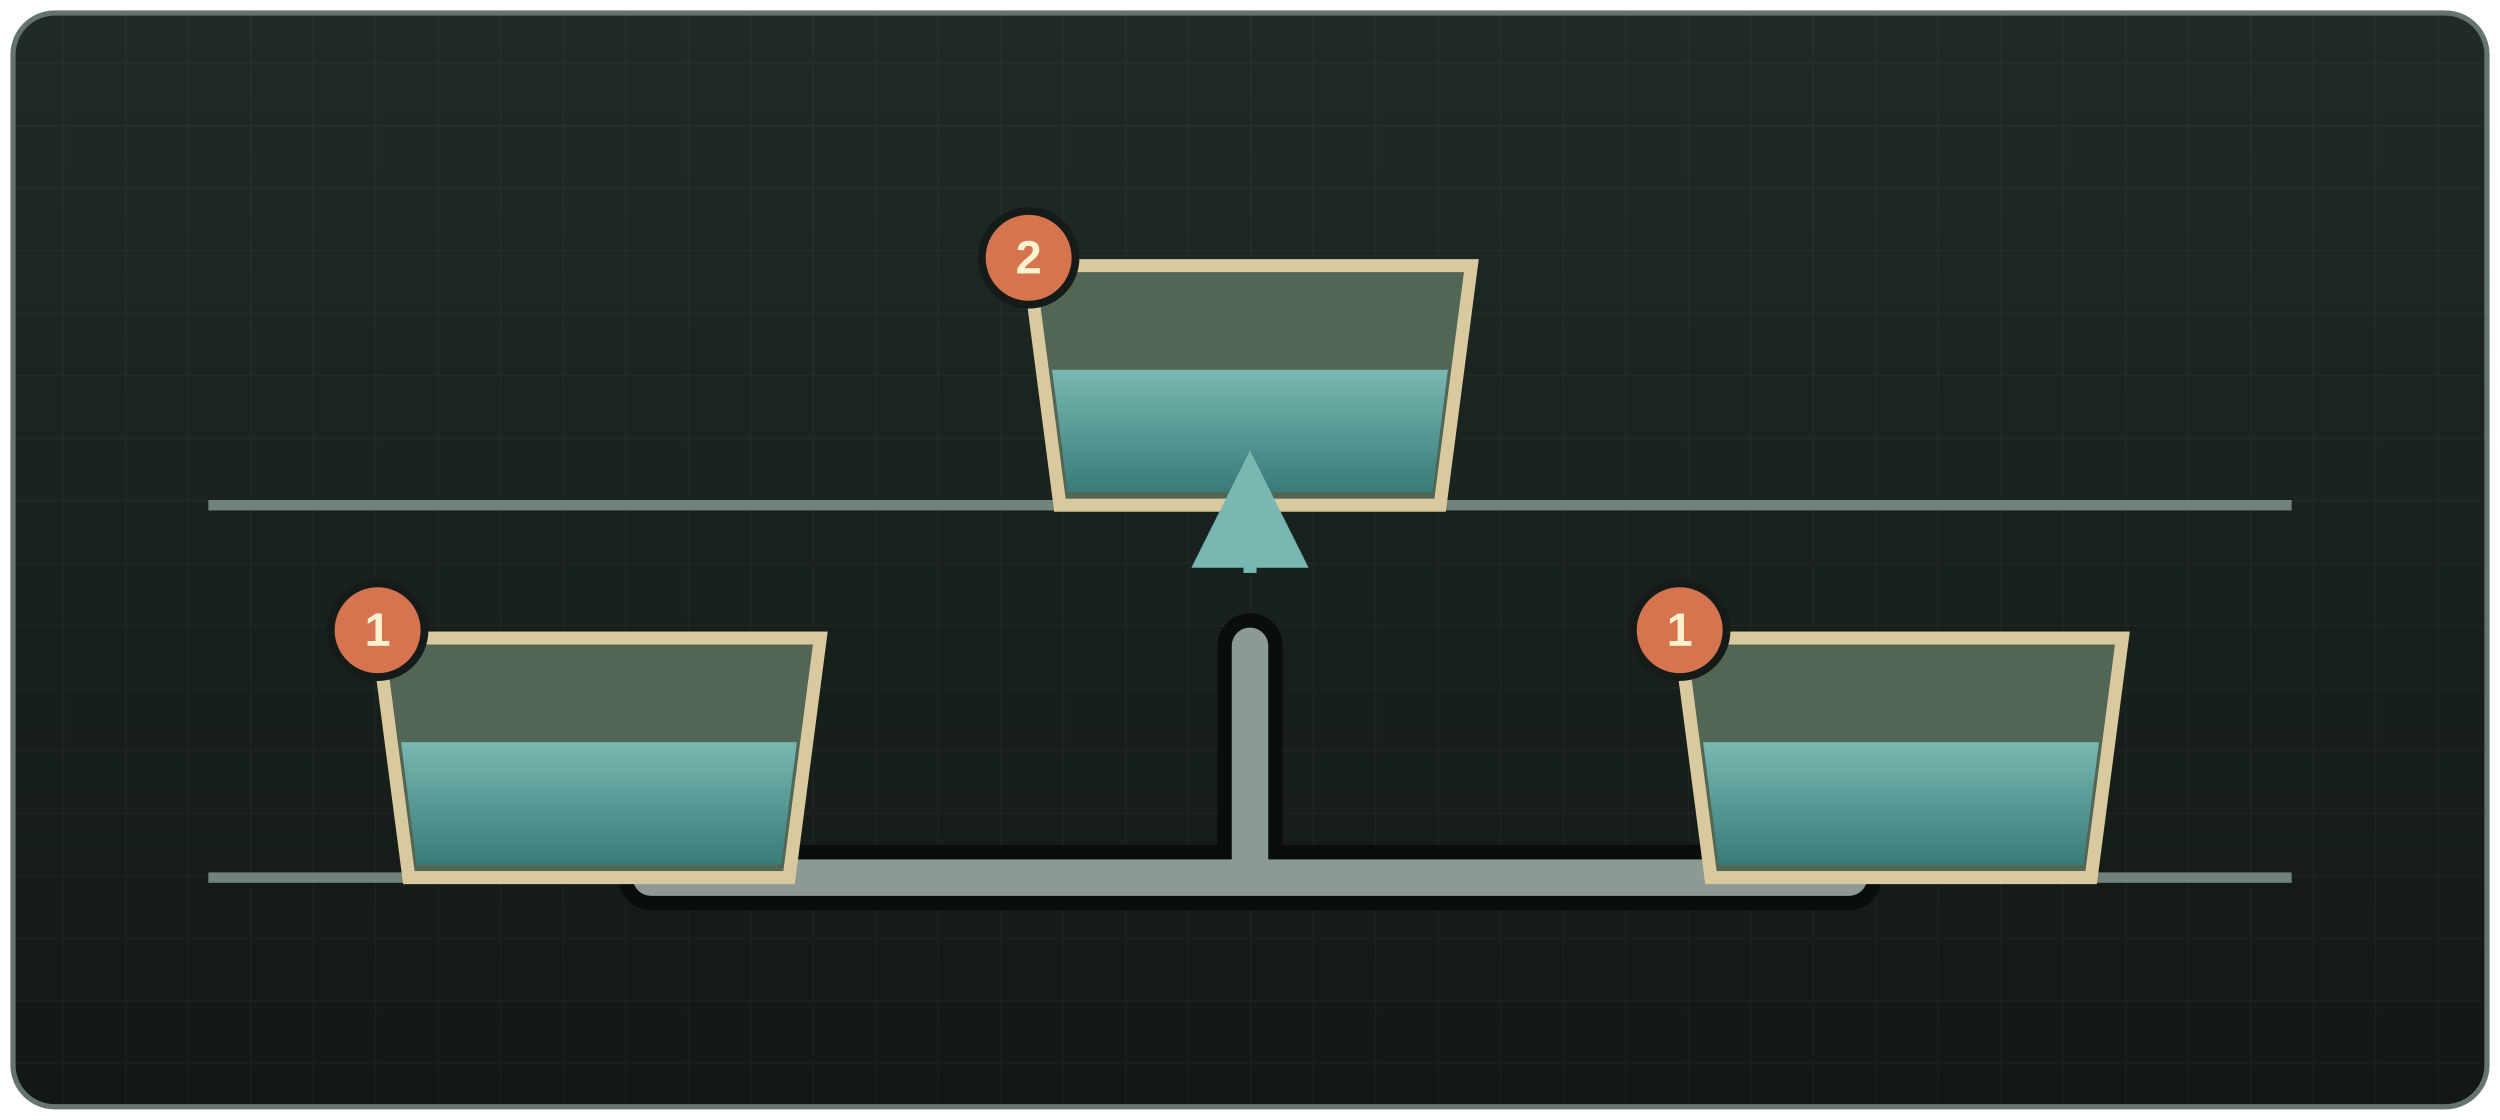
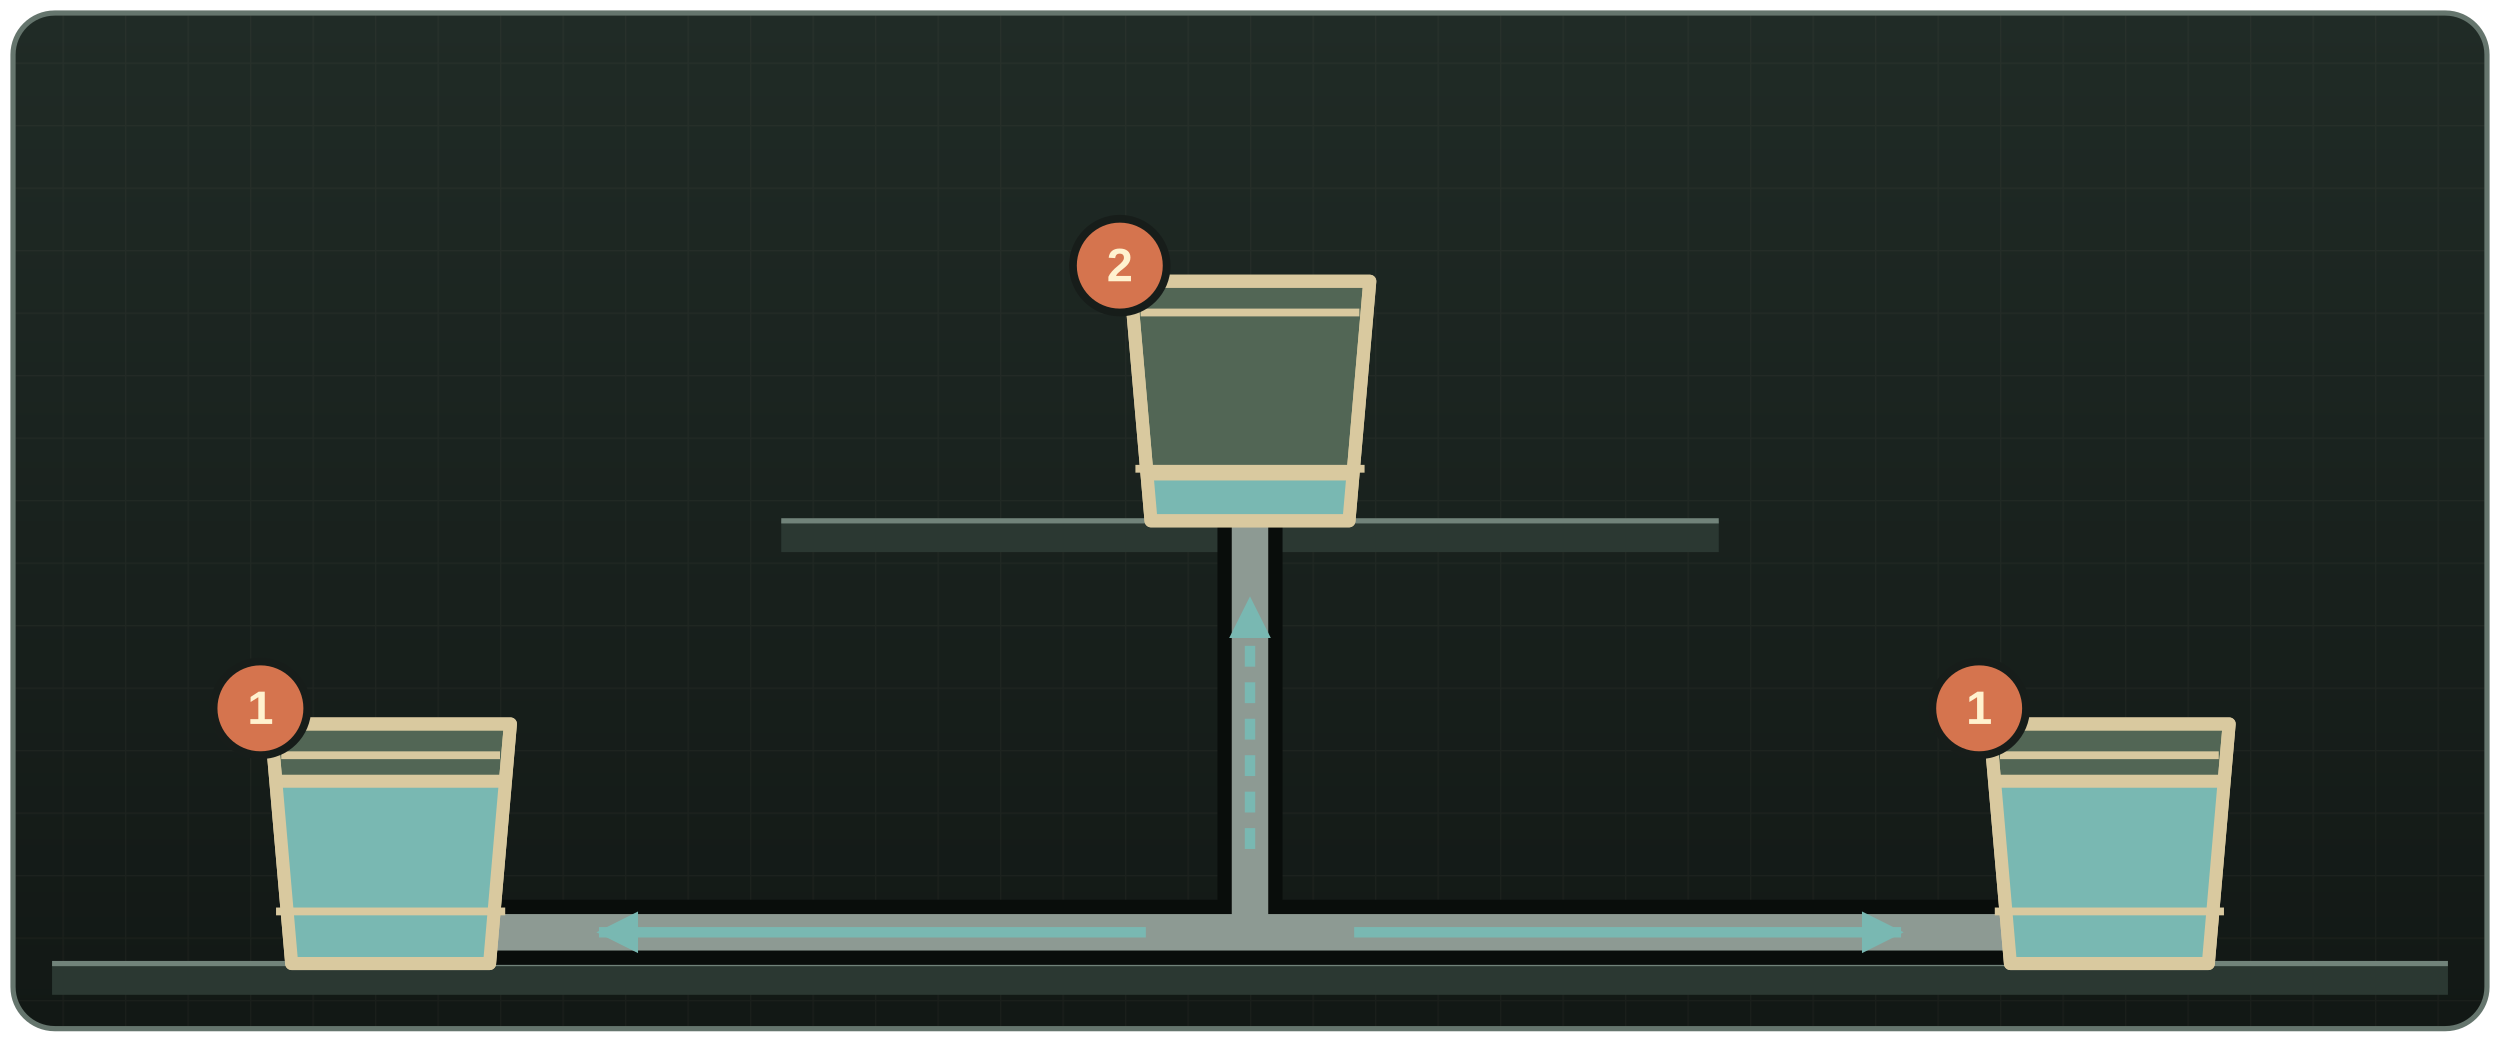
- <svg xmlns="http://www.w3.org/2000/svg" viewBox="0 0 960 430" role="img" aria-label="Storage priority by elevation">
+ <svg xmlns="http://www.w3.org/2000/svg" viewBox="0 0 960 400" role="img" aria-label="Storage order by floor: the ground-floor containers fill and level first, then water overflows to the upper floor">
  <defs>
-     <linearGradient id="b" x2="0" y2="1">
+     <linearGradient id="bg" x2="0" y2="1">
      <stop stop-color="#202b26" />
      <stop offset="1" stop-color="#121815" />
    </linearGradient>
-     <pattern id="g" width="24" height="24" patternUnits="userSpaceOnUse">
+     <pattern id="grid" width="24" height="24" patternUnits="userSpaceOnUse">
      <path d="M24 0H0v24" fill="none" stroke="#d7c79d" stroke-opacity=".045" />
    </pattern>
-     <linearGradient id="w" x2="0" y2="1">
-       <stop stop-color="#79b8b2" />
-       <stop offset="1" stop-color="#397b78" />
-     </linearGradient>
-     <marker id="a" markerWidth="9" markerHeight="9" refX="8" refY="4.5" orient="auto">
-       <path d="M0 0l9 4.5L0 9z" fill="#79b8b2" />
+     <marker id="arrow" markerUnits="userSpaceOnUse" markerWidth="16" markerHeight="16" refX="15" refY="8" orient="auto">
+       <path d="M0 0l16 8L0 16z" fill="#79b8b2" />
    </marker>
+     <clipPath id="c1">
+       <path d="M104 278h92l-8 92h-76z" />
+     </clipPath>
+     <clipPath id="c2">
+       <path d="M764 278h92l-8 92h-76z" />
+     </clipPath>
+     <clipPath id="c3">
+       <path d="M434 108h92l-8 92h-76z" />
+     </clipPath>
  </defs>
-   <rect x="5" y="5" width="950" height="420" rx="16" fill="url(#b)" stroke="#65756d" stroke-width="2" />
-   <rect x="6" y="6" width="948" height="418" rx="15" fill="url(#g)" />
-   <path d="M80 337h800M80 194h800" stroke="#71837a" stroke-width="4" />
-   <path d="M250 337h460M480 337V248" fill="none" stroke="#090d0b" stroke-width="25" stroke-linecap="round" />
-   <path d="M250 337h460M480 337V248" fill="none" stroke="#8d9a93" stroke-width="14" stroke-linecap="round" />
-   <g stroke="#d9c99f" stroke-width="5">
-     <path d="M145 245h170l-12 92H157z" fill="#526655" />
-     <path d="M645 245h170l-12 92H657z" fill="#526655" />
-     <path d="M395 102h170l-12 92H407z" fill="#526655" />
+   <rect x="5" y="5" width="950" height="390" rx="16" fill="url(#bg)" stroke="#65756d" stroke-width="2" />
+   <rect x="6" y="6" width="948" height="388" rx="15" fill="url(#grid)" />
+   <rect x="20" y="370" width="920" height="12" fill="#2b3832" />
+   <path d="M20 370H940" stroke="#71837a" stroke-width="2" />
+   <rect x="300" y="200" width="360" height="12" fill="#2b3832" />
+   <path d="M300 200H660" stroke="#71837a" stroke-width="2" />
+   <g fill="none" stroke-linecap="round" stroke-linejoin="round">
+     <path d="M150 358H810M480 358V188" stroke="#090d0b" stroke-width="25" />
+     <path d="M150 358H810M480 358V188" stroke="#8d9a93" stroke-width="14" />
  </g>
-   <g fill="url(#w)">
-     <path d="M154 285h152l-6 47H160z" />
-     <path d="M654 285h152l-6 47H660z" />
-     <path d="M404 142h152l-6 47H410z" />
+   <g fill="none" stroke="#79b8b2" stroke-width="4" marker-end="url(#arrow)">
+     <path d="M440 358H230" />
+     <path d="M520 358H730" />
  </g>
-   <path d="M480 220v-42" stroke="#79b8b2" stroke-width="5" marker-end="url(#a)" />
-   <g fill="#d5744e" stroke="#151b18" stroke-width="3">
-     <circle cx="145" cy="242" r="18" />
-     <circle cx="645" cy="242" r="18" />
-     <circle cx="395" cy="99" r="18" />
+   <path d="M480 326v-96" fill="none" stroke="#79b8b2" stroke-width="4" stroke-dasharray="8 6" marker-end="url(#arrow)" />
+   <g stroke="#d9c99f" stroke-width="5" stroke-linejoin="round">
+     <path d="M104 278h92l-8 92h-76z" fill="#526655" />
+     <rect x="104" y="300" width="92" height="70" fill="#79b8b2" clip-path="url(#c1)" />
+     <path d="M104 278h92l-8 92h-76z" fill="none" />
+     <path d="M108 290h84M106 350h88" stroke-width="3" />
+     <path d="M764 278h92l-8 92h-76z" fill="#526655" />
+     <rect x="764" y="300" width="92" height="70" fill="#79b8b2" clip-path="url(#c2)" />
+     <path d="M764 278h92l-8 92h-76z" fill="none" />
+     <path d="M768 290h84M766 350h88" stroke-width="3" />
+     <path d="M434 108h92l-8 92h-76z" fill="#526655" />
+     <rect x="434" y="182" width="92" height="18" fill="#79b8b2" clip-path="url(#c3)" />
+     <path d="M434 108h92l-8 92h-76z" fill="none" />
+     <path d="M438 120h84M436 180h88" stroke-width="3" />
  </g>
-   <g fill="#fff2cf" font-family="Arial" font-size="18" font-weight="700" text-anchor="middle">
-     <text x="145" y="248">1</text>
-     <text x="645" y="248">1</text>
-     <text x="395" y="105">2</text>
+   <g fill="#d5744e" stroke="#171d1a" stroke-width="3">
+     <circle cx="100" cy="272" r="18" />
+     <circle cx="760" cy="272" r="18" />
+     <circle cx="430" cy="102" r="18" />
+   </g>
+   <g fill="#fff2cf" font-family="Arial,sans-serif" font-size="18" font-weight="700" text-anchor="middle">
+     <text x="100" y="278">1</text>
+     <text x="760" y="278">1</text>
+     <text x="430" y="108">2</text>
  </g>
</svg>
